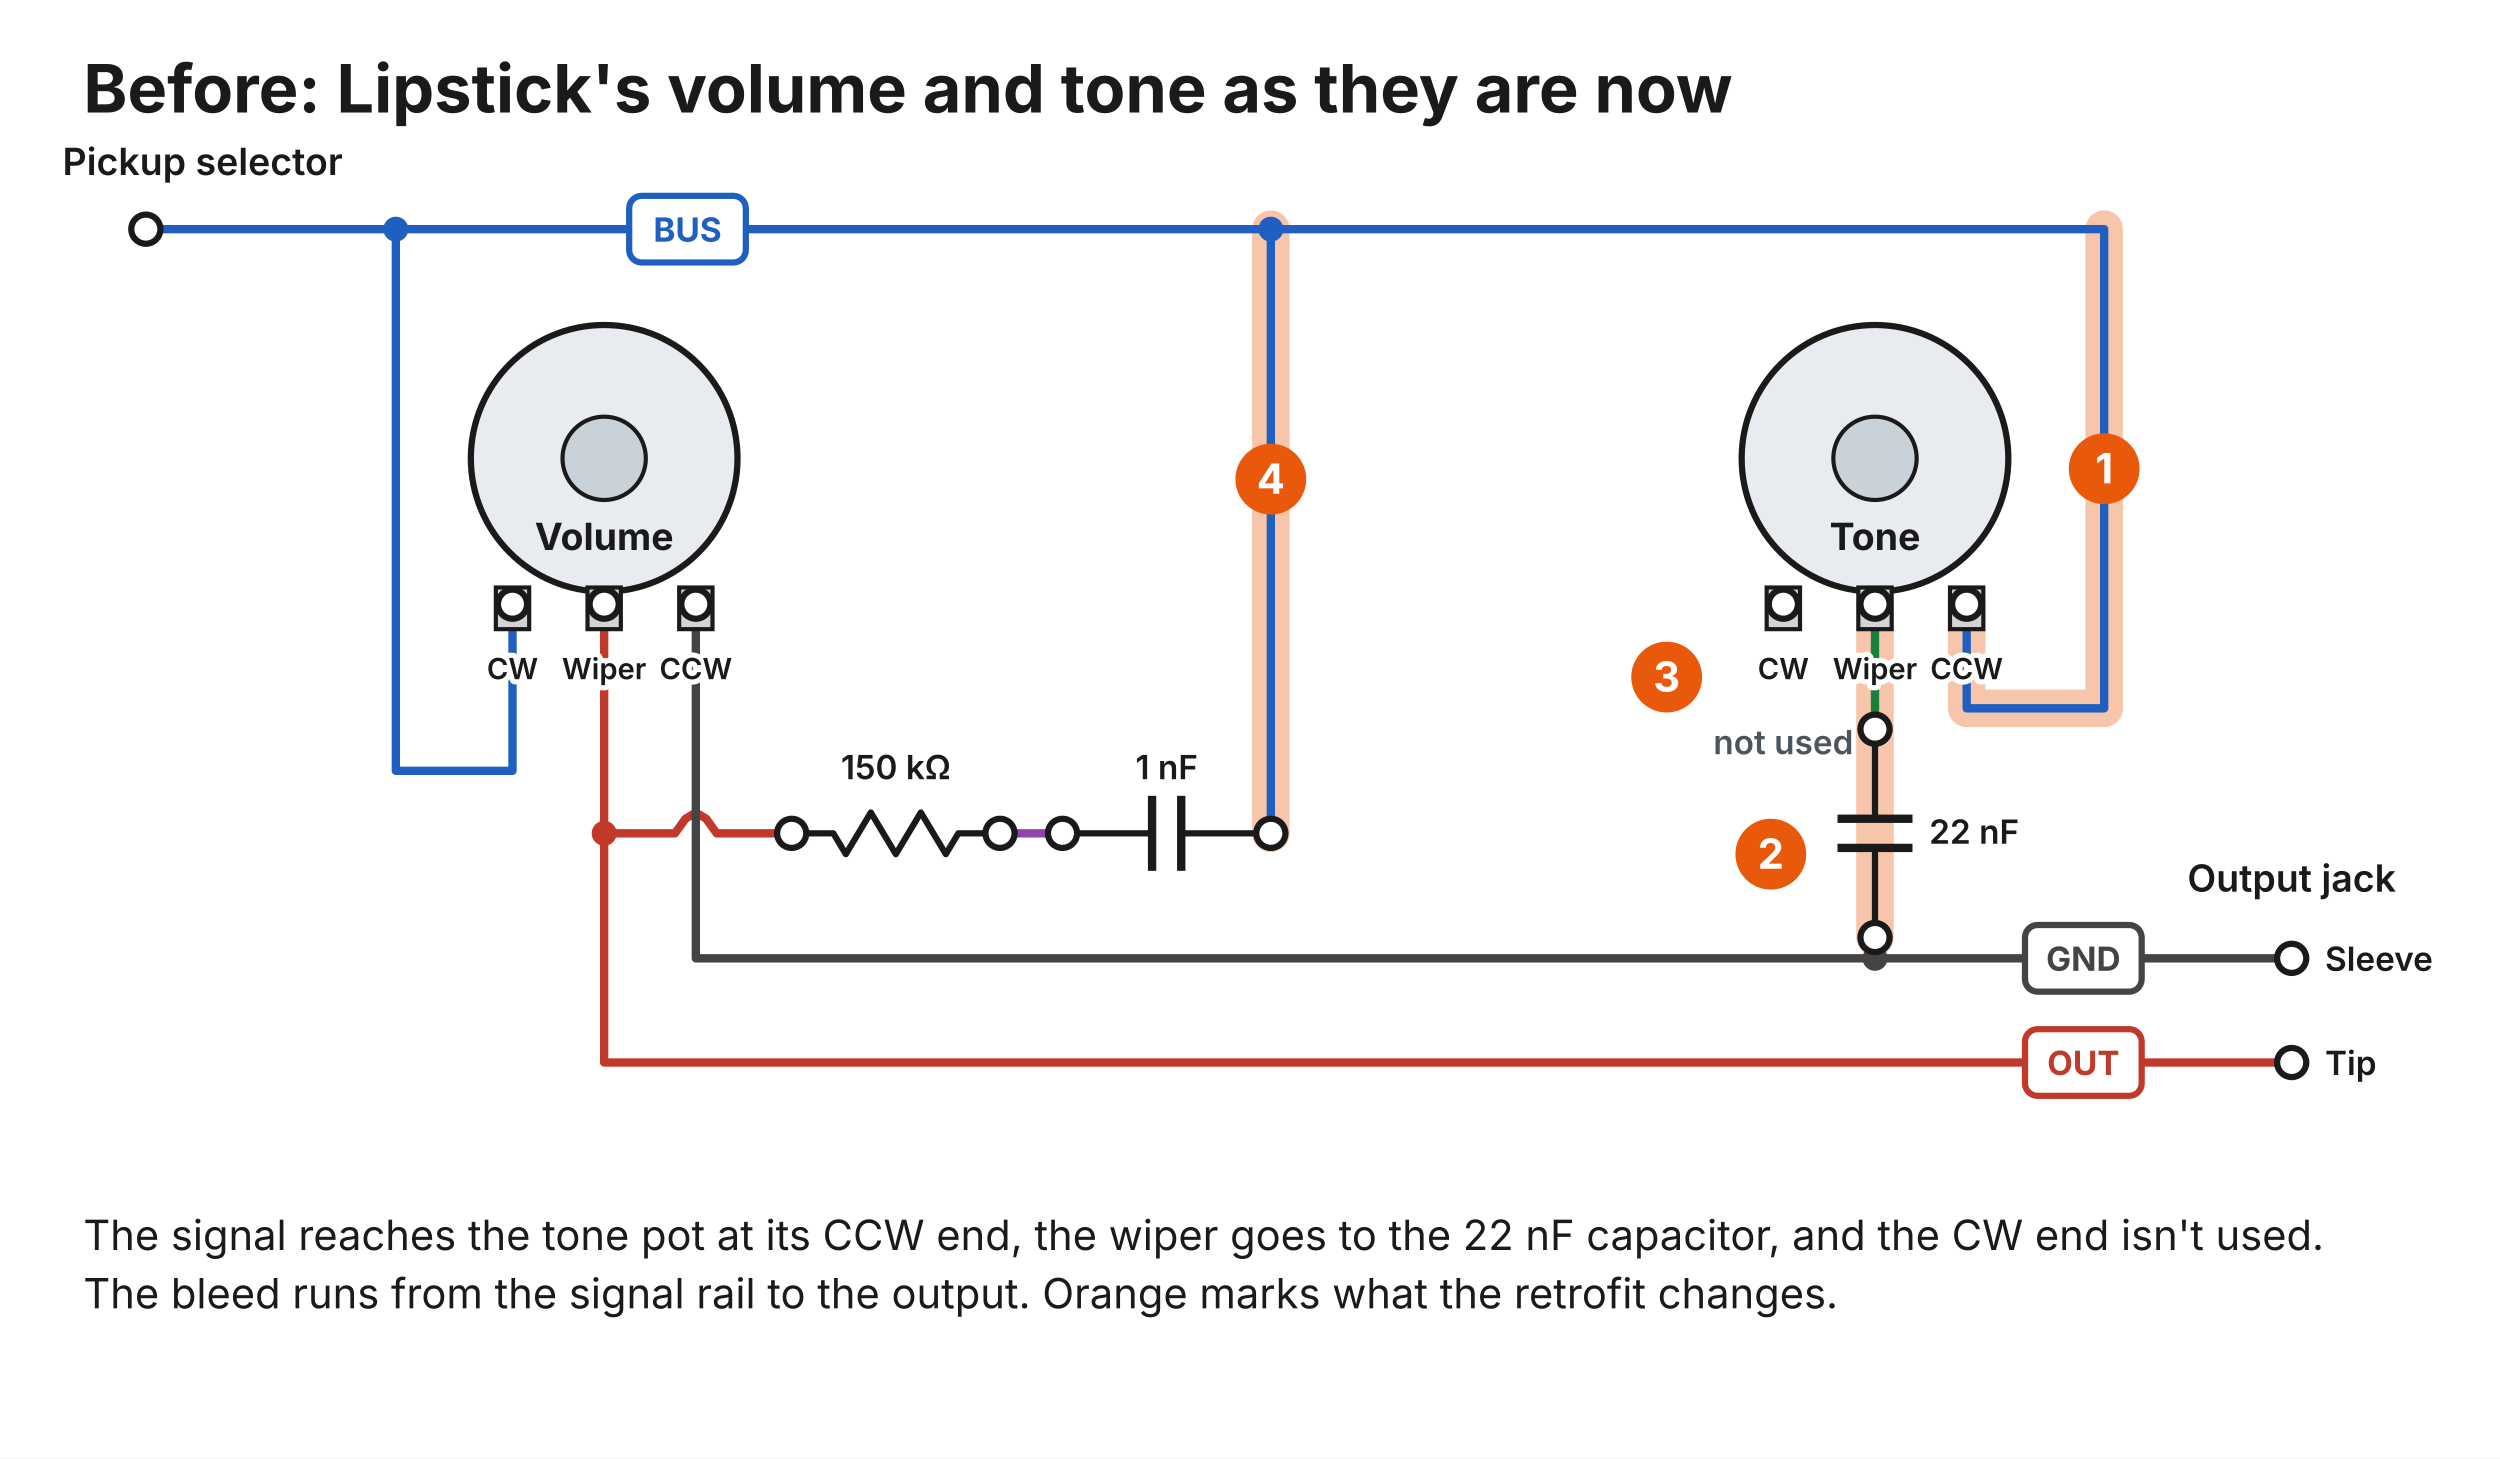
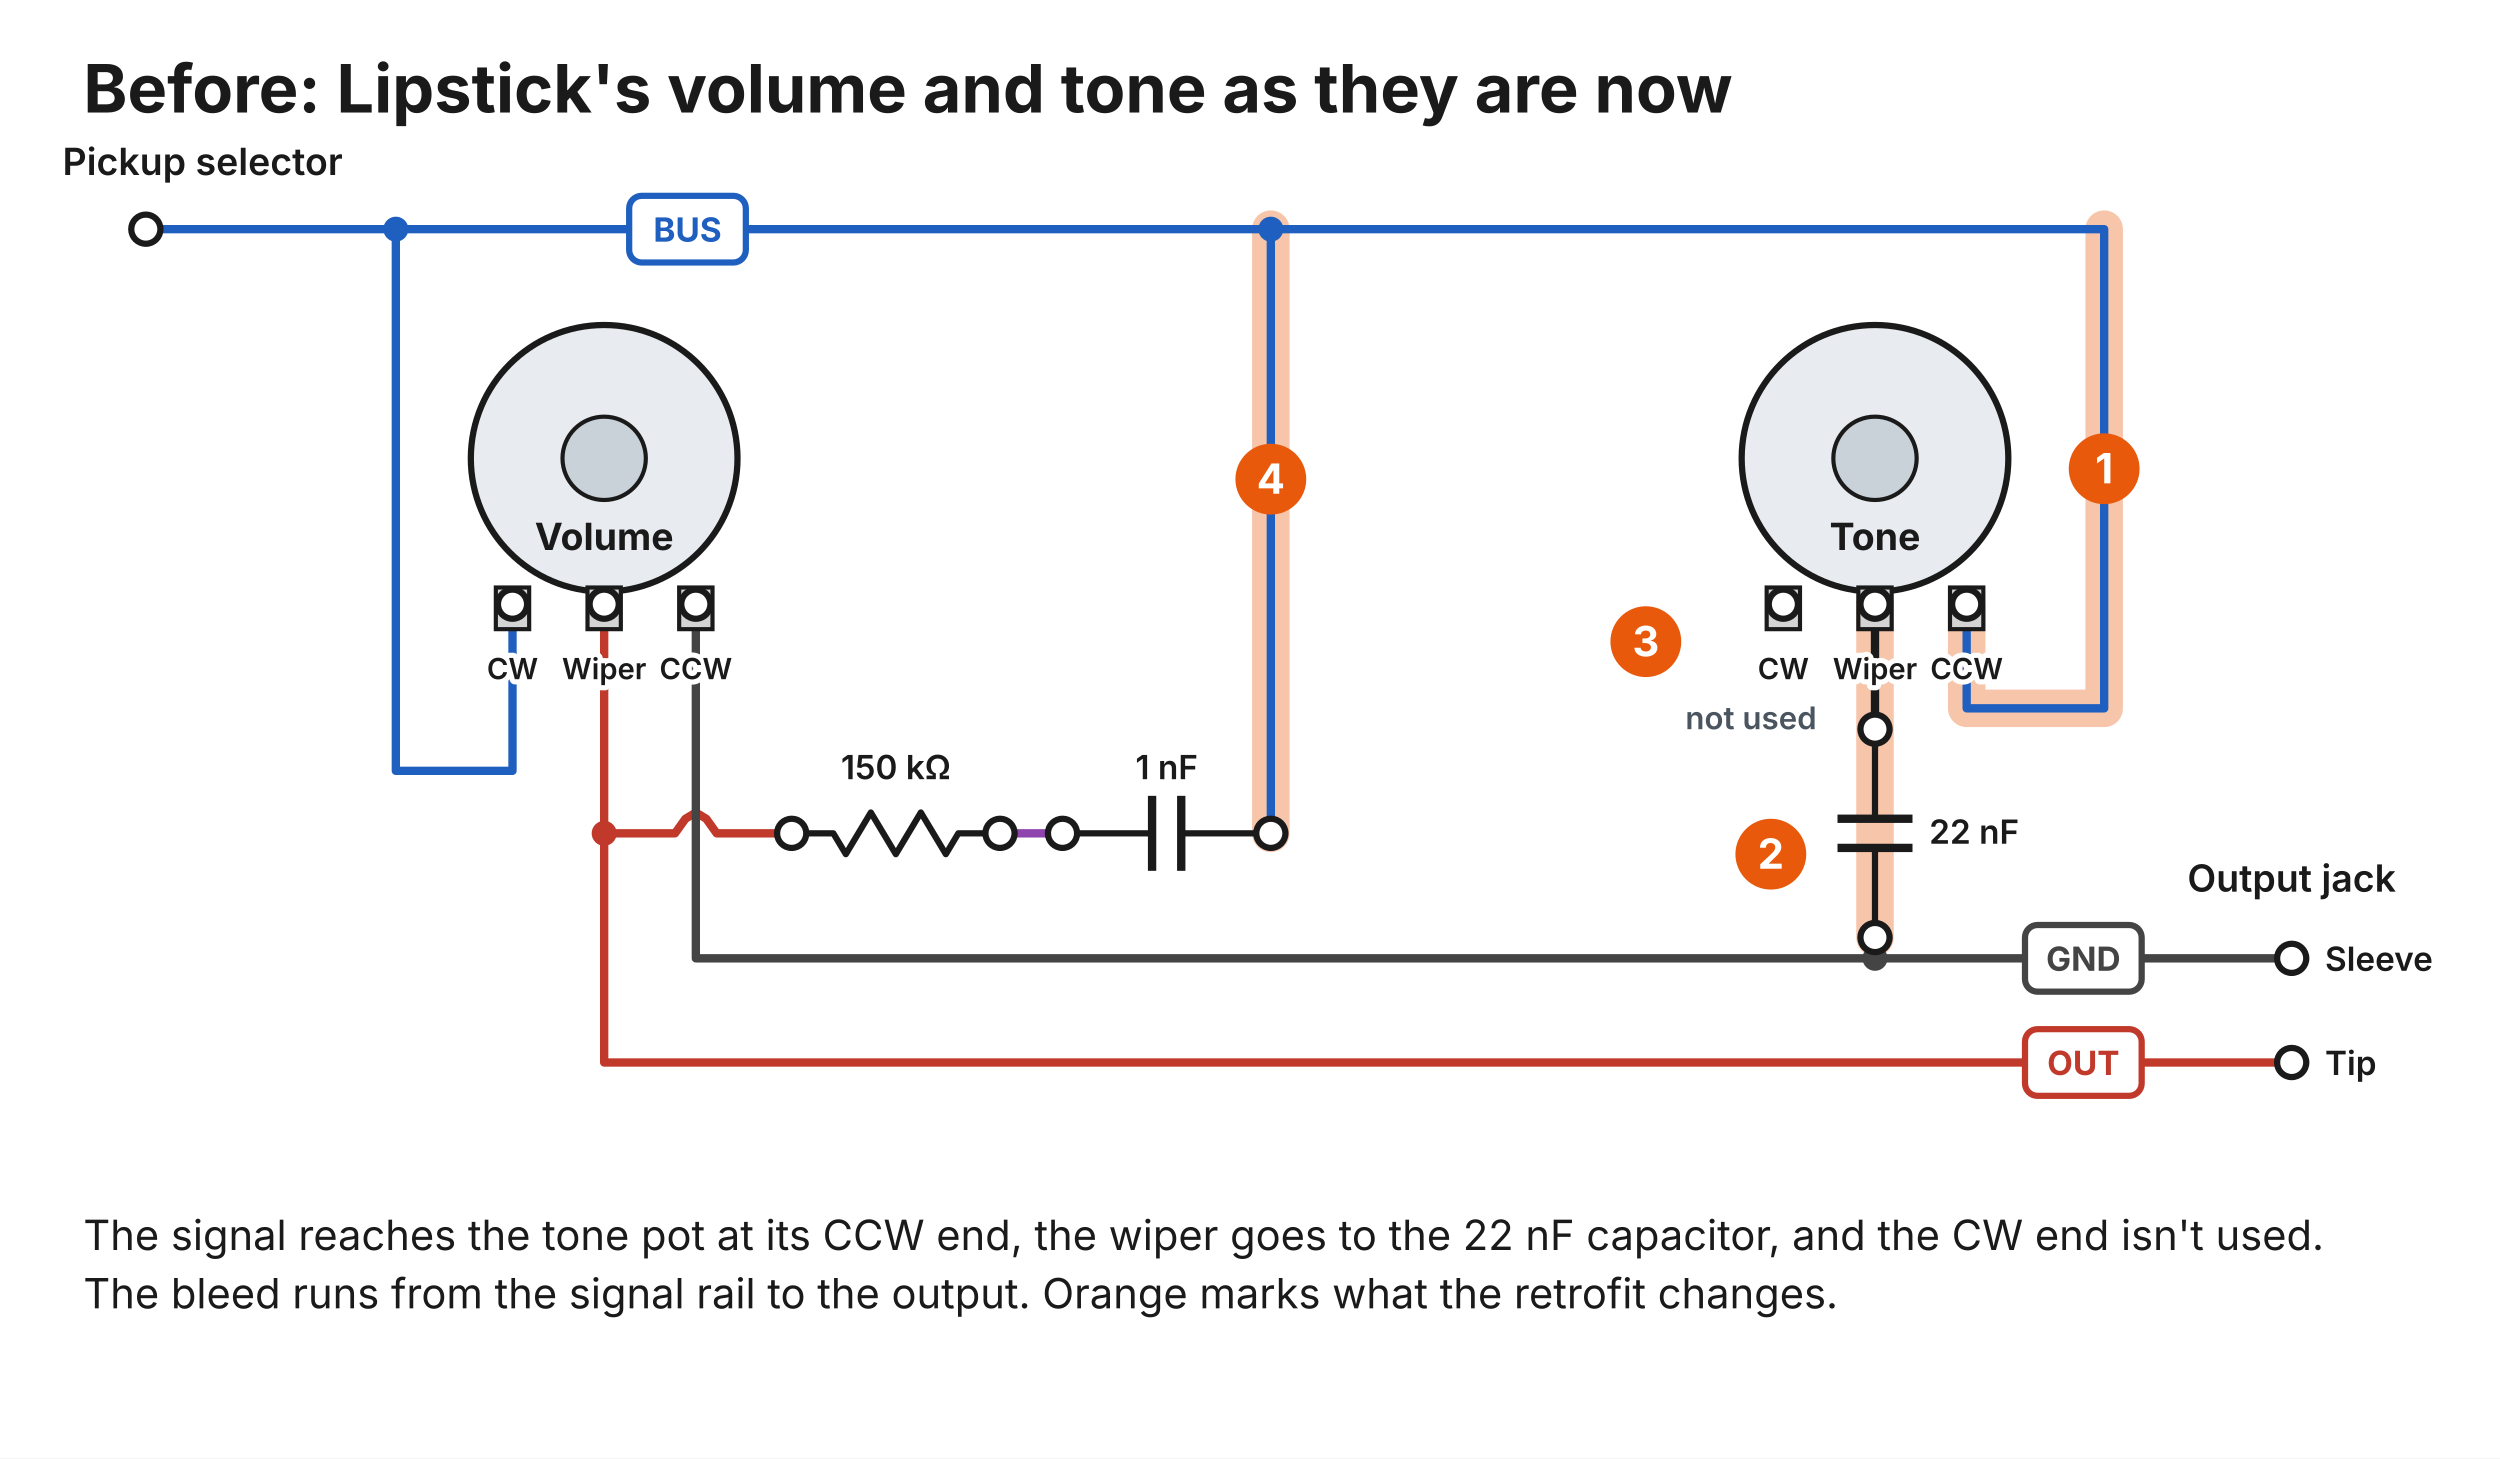
<svg xmlns="http://www.w3.org/2000/svg" viewBox="0 0 1200 700" width="1200" height="700" role="img" aria-label="Before: Lipstick's volume and tone as they are now">
  <rect width="1200" height="700" fill="#ffffff" />
  <text x="40" y="54" font-size="32" font-weight="700" text-anchor="start" fill="#1a1a1a" font-family="Inter, Helvetica, Arial, sans-serif">Before: Lipstick's volume and tone as they are now</text>
  <polyline points="1010,110 1010,340 944,340 944,290" fill="none" stroke="#e8590c" stroke-opacity="0.35" stroke-width="18" stroke-linecap="round" stroke-linejoin="round" />
  <polyline points="900,290 900,450" fill="none" stroke="#e8590c" stroke-opacity="0.35" stroke-width="18" stroke-linecap="round" stroke-linejoin="round" />
  <polyline points="610,400 610,110" fill="none" stroke="#e8590c" stroke-opacity="0.35" stroke-width="18" stroke-linecap="round" stroke-linejoin="round" />
  <polyline data-wire="1" data-net="BUS" points="70,110 1010,110 1010,340 944,340 944,290" fill="none" stroke="#1f5fbf" stroke-width="4" stroke-linejoin="round" stroke-linecap="round" />
  <circle data-dot="1" cx="190" cy="110" r="6" fill="#1f5fbf" />
  <circle data-dot="1" cx="610" cy="110" r="6" fill="#1f5fbf" />
  <polyline data-wire="1" data-net="BUS" points="610,400 610,110" fill="none" stroke="#1f5fbf" stroke-width="4" stroke-linejoin="round" stroke-linecap="round" />
  <polyline data-wire="1" data-net="BUS" points="190,110 190,370 246,370 246,290" fill="none" stroke="#1f5fbf" stroke-width="4" stroke-linejoin="round" stroke-linecap="round" />
  <polyline data-wire="1" data-net="OUT" points="290,290 290,510 1100,510" fill="none" stroke="#c0392b" stroke-width="4" stroke-linejoin="round" stroke-linecap="round" />
  <circle data-dot="1" cx="290" cy="400" r="6" fill="#c0392b" />
  <polyline data-wire="1" data-net="OUT" points="290,400 324,400 329,393 334,390 339,393 344,400 380,400" fill="none" stroke="#c0392b" stroke-width="4" stroke-linejoin="round" stroke-linecap="round" />
  <polyline data-wire="1" data-net="TB-MID" points="480,400 510,400" fill="none" stroke="#8e44ad" stroke-width="4" stroke-linejoin="round" stroke-linecap="round" />
-   <polyline data-wire="1" data-net="TONE-CAP" points="900,290 900,350" fill="none" stroke="#16803c" stroke-width="4" stroke-linejoin="round" stroke-linecap="round" />
+   <polyline data-wire="1" data-net="TONE-CAP" points="900,290 900,350" fill="none" stroke="#1a1a1a" stroke-width="4" stroke-linejoin="round" stroke-linecap="round" />
  <polyline data-wire="1" data-net="GND" points="334,290 334,460 1100,460" fill="none" stroke="#444444" stroke-width="4" stroke-linejoin="round" stroke-linecap="round" />
  <circle data-dot="1" cx="900" cy="460" r="6" fill="#444444" />
  <polyline data-wire="1" data-net="GND" points="900,450 900,460" fill="none" stroke="#444444" stroke-width="4" stroke-linejoin="round" stroke-linecap="round" />
  <g data-part="RB">
    <polyline points="380,400 400,400 406,410 418,390 430,410 442,390 454,410 460,400 480,400" fill="none" stroke="#1a1a1a" stroke-width="3" stroke-linejoin="round" />
    <circle data-terminal="RB.1" cx="380" cy="400" r="7" fill="#ffffff" stroke="#1a1a1a" stroke-width="3" />
    <circle data-terminal="RB.2" cx="480" cy="400" r="7" fill="#ffffff" stroke="#1a1a1a" stroke-width="3" />
    <text x="430" y="374" font-size="16" font-weight="600" text-anchor="middle" fill="#1a1a1a" stroke="#ffffff" stroke-width="5" stroke-linejoin="round" paint-order="stroke" font-family="Inter, Helvetica, Arial, sans-serif">150 kΩ</text>
  </g>
  <g data-part="CB">
    <line x1="510" y1="400" x2="553" y2="400" stroke="#1a1a1a" stroke-width="3" />
    <line x1="567" y1="400" x2="610" y2="400" stroke="#1a1a1a" stroke-width="3" />
    <line x1="553" y1="382" x2="553" y2="418" stroke="#1a1a1a" stroke-width="4" />
    <line x1="567" y1="382" x2="567" y2="418" stroke="#1a1a1a" stroke-width="4" />
    <circle data-terminal="CB.1" cx="510" cy="400" r="7" fill="#ffffff" stroke="#1a1a1a" stroke-width="3" />
    <circle data-terminal="CB.2" cx="610" cy="400" r="7" fill="#ffffff" stroke="#1a1a1a" stroke-width="3" />
    <text x="560" y="374" font-size="16" font-weight="600" text-anchor="middle" fill="#1a1a1a" stroke="#ffffff" stroke-width="5" stroke-linejoin="round" paint-order="stroke" font-family="Inter, Helvetica, Arial, sans-serif">1 nF</text>
  </g>
  <g data-part="C22">
    <line x1="900" y1="350" x2="900" y2="393" stroke="#1a1a1a" stroke-width="3" />
    <line x1="900" y1="407" x2="900" y2="450" stroke="#1a1a1a" stroke-width="3" />
    <line x1="882" y1="393" x2="918" y2="393" stroke="#1a1a1a" stroke-width="4" />
    <line x1="882" y1="407" x2="918" y2="407" stroke="#1a1a1a" stroke-width="4" />
    <circle data-terminal="C22.HOT" cx="900" cy="350" r="7" fill="#ffffff" stroke="#1a1a1a" stroke-width="3" />
    <circle data-terminal="C22.GND" cx="900" cy="450" r="7" fill="#ffffff" stroke="#1a1a1a" stroke-width="3" />
    <text x="926" y="405" font-size="16" font-weight="600" text-anchor="start" fill="#1a1a1a" stroke="#ffffff" stroke-width="5" stroke-linejoin="round" paint-order="stroke" font-family="Inter, Helvetica, Arial, sans-serif">22 nF</text>
  </g>
  <g data-pot="Volume" data-view="rear">
    <circle cx="290" cy="220" r="64" fill="#e8ecf0" stroke="#1a1a1a" stroke-width="3" />
    <circle cx="290" cy="220" r="20" fill="#c9d1d9" stroke="#1a1a1a" stroke-width="2" />
    <rect x="238" y="282" width="16" height="20" fill="#d4d4d4" stroke="#1a1a1a" stroke-width="2" />
    <circle data-terminal="VOL.IN" cx="246" cy="290" r="7" fill="#ffffff" stroke="#1a1a1a" stroke-width="3" />
    <text x="246" y="326" font-size="14" font-weight="600" text-anchor="middle" fill="#1a1a1a" stroke="#ffffff" stroke-width="5" stroke-linejoin="round" paint-order="stroke" font-family="Inter, Helvetica, Arial, sans-serif">CW</text>
    <rect x="282" y="282" width="16" height="20" fill="#d4d4d4" stroke="#1a1a1a" stroke-width="2" />
    <circle data-terminal="VOL.W" cx="290" cy="290" r="7" fill="#ffffff" stroke="#1a1a1a" stroke-width="3" />
    <text x="290" y="326" font-size="14" font-weight="600" text-anchor="middle" fill="#1a1a1a" stroke="#ffffff" stroke-width="5" stroke-linejoin="round" paint-order="stroke" font-family="Inter, Helvetica, Arial, sans-serif">Wiper</text>
    <rect x="326" y="282" width="16" height="20" fill="#d4d4d4" stroke="#1a1a1a" stroke-width="2" />
    <circle data-terminal="VOL.GND" cx="334" cy="290" r="7" fill="#ffffff" stroke="#1a1a1a" stroke-width="3" />
    <text x="334" y="326" font-size="14" font-weight="600" text-anchor="middle" fill="#1a1a1a" stroke="#ffffff" stroke-width="5" stroke-linejoin="round" paint-order="stroke" font-family="Inter, Helvetica, Arial, sans-serif">CCW</text>
    <text x="290" y="264" font-size="18" font-weight="700" text-anchor="middle" fill="#1a1a1a" font-family="Inter, Helvetica, Arial, sans-serif">Volume</text>
  </g>
  <g data-pot="Tone" data-view="rear">
    <circle cx="900" cy="220" r="64" fill="#e8ecf0" stroke="#1a1a1a" stroke-width="3" />
    <circle cx="900" cy="220" r="20" fill="#c9d1d9" stroke="#1a1a1a" stroke-width="2" />
    <rect x="848" y="282" width="16" height="20" fill="#d4d4d4" stroke="#1a1a1a" stroke-width="2" />
    <circle data-terminal="TONE.CW" cx="856" cy="290" r="7" fill="#ffffff" stroke="#1a1a1a" stroke-width="3" />
    <text x="856" y="326" font-size="14" font-weight="600" text-anchor="middle" fill="#1a1a1a" stroke="#ffffff" stroke-width="5" stroke-linejoin="round" paint-order="stroke" font-family="Inter, Helvetica, Arial, sans-serif">CW</text>
    <rect x="892" y="282" width="16" height="20" fill="#d4d4d4" stroke="#1a1a1a" stroke-width="2" />
    <circle data-terminal="TONE.W" cx="900" cy="290" r="7" fill="#ffffff" stroke="#1a1a1a" stroke-width="3" />
    <text x="900" y="326" font-size="14" font-weight="600" text-anchor="middle" fill="#1a1a1a" stroke="#ffffff" stroke-width="5" stroke-linejoin="round" paint-order="stroke" font-family="Inter, Helvetica, Arial, sans-serif">Wiper</text>
    <rect x="936" y="282" width="16" height="20" fill="#d4d4d4" stroke="#1a1a1a" stroke-width="2" />
    <circle data-terminal="TONE.CCW" cx="944" cy="290" r="7" fill="#ffffff" stroke="#1a1a1a" stroke-width="3" />
    <text x="944" y="326" font-size="14" font-weight="600" text-anchor="middle" fill="#1a1a1a" stroke="#ffffff" stroke-width="5" stroke-linejoin="round" paint-order="stroke" font-family="Inter, Helvetica, Arial, sans-serif">CCW</text>
    <text x="900" y="264" font-size="18" font-weight="700" text-anchor="middle" fill="#1a1a1a" font-family="Inter, Helvetica, Arial, sans-serif">Tone</text>
  </g>
  <circle data-terminal="SEL.C" cx="70" cy="110" r="7" fill="#ffffff" stroke="#1a1a1a" stroke-width="3" />
  <circle data-terminal="JACK.SLV" cx="1100" cy="460" r="7" fill="#ffffff" stroke="#1a1a1a" stroke-width="3" />
  <circle data-terminal="JACK.TIP" cx="1100" cy="510" r="7" fill="#ffffff" stroke="#1a1a1a" stroke-width="3" />
  <text x="30" y="84" font-size="18" font-weight="600" text-anchor="start" fill="#1a1a1a" font-family="Inter, Helvetica, Arial, sans-serif">Pickup selector</text>
  <text x="1100" y="428" font-size="18" font-weight="600" text-anchor="middle" fill="#1a1a1a" font-family="Inter, Helvetica, Arial, sans-serif">Output jack</text>
  <text x="1116" y="466" font-size="16" font-weight="600" text-anchor="start" fill="#1a1a1a" font-family="Inter, Helvetica, Arial, sans-serif">Sleeve</text>
  <text x="1116" y="516" font-size="16" font-weight="600" text-anchor="start" fill="#1a1a1a" font-family="Inter, Helvetica, Arial, sans-serif">Tip</text>
-   <text x="856" y="362" font-size="16" font-weight="600" text-anchor="middle" fill="#4a5560" font-family="Inter, Helvetica, Arial, sans-serif">not used</text>
+   <text x="872" y="350" font-size="15" font-weight="600" text-anchor="end" fill="#4a5560" font-family="Inter, Helvetica, Arial, sans-serif">not used</text>
  <g data-netlabel="BUS">
    <rect x="302" y="94" width="56" height="32" rx="6" fill="#ffffff" stroke="#1f5fbf" stroke-width="3" />
    <text x="330" y="116" font-size="16" font-weight="700" text-anchor="middle" fill="#1f5fbf" font-family="Inter, Helvetica, Arial, sans-serif">BUS</text>
  </g>
  <g data-netlabel="OUT">
    <rect x="972" y="494" width="56" height="32" rx="6" fill="#ffffff" stroke="#c0392b" stroke-width="3" />
    <text x="1000" y="516" font-size="16" font-weight="700" text-anchor="middle" fill="#c0392b" font-family="Inter, Helvetica, Arial, sans-serif">OUT</text>
  </g>
  <g data-netlabel="GND">
    <rect x="972" y="444" width="56" height="32" rx="6" fill="#ffffff" stroke="#444444" stroke-width="3" />
    <text x="1000" y="466" font-size="16" font-weight="700" text-anchor="middle" fill="#444444" font-family="Inter, Helvetica, Arial, sans-serif">GND</text>
  </g>
  <circle cx="1010" cy="225" r="17" fill="#e8590c" />
  <text x="1010" y="232" font-size="20" font-weight="700" text-anchor="middle" fill="#ffffff" font-family="Inter, Helvetica, Arial, sans-serif">1</text>
  <circle cx="850" cy="410" r="17" fill="#e8590c" />
  <text x="850" y="417" font-size="20" font-weight="700" text-anchor="middle" fill="#ffffff" font-family="Inter, Helvetica, Arial, sans-serif">2</text>
-   <circle cx="800" cy="325" r="17" fill="#e8590c" />
-   <text x="800" y="332" font-size="20" font-weight="700" text-anchor="middle" fill="#ffffff" font-family="Inter, Helvetica, Arial, sans-serif">3</text>
+   <circle cx="790" cy="308" r="17" fill="#e8590c" />
+   <text x="790" y="315" font-size="20" font-weight="700" text-anchor="middle" fill="#ffffff" font-family="Inter, Helvetica, Arial, sans-serif">3</text>
  <circle cx="610" cy="230" r="17" fill="#e8590c" />
  <text x="610" y="237" font-size="20" font-weight="700" text-anchor="middle" fill="#ffffff" font-family="Inter, Helvetica, Arial, sans-serif">4</text>
  <text x="40" y="600" font-size="20" font-weight="400" text-anchor="start" fill="#1a1a1a" font-family="Inter, Helvetica, Arial, sans-serif">The signal reaches the tone pot at its CCW end, the wiper goes to the 22 nF capacitor, and the CW end isn't used.</text>
  <text x="40" y="628" font-size="20" font-weight="400" text-anchor="start" fill="#1a1a1a" font-family="Inter, Helvetica, Arial, sans-serif">The bleed runs from the signal rail to the output. Orange marks what the retrofit changes.</text>
</svg>
